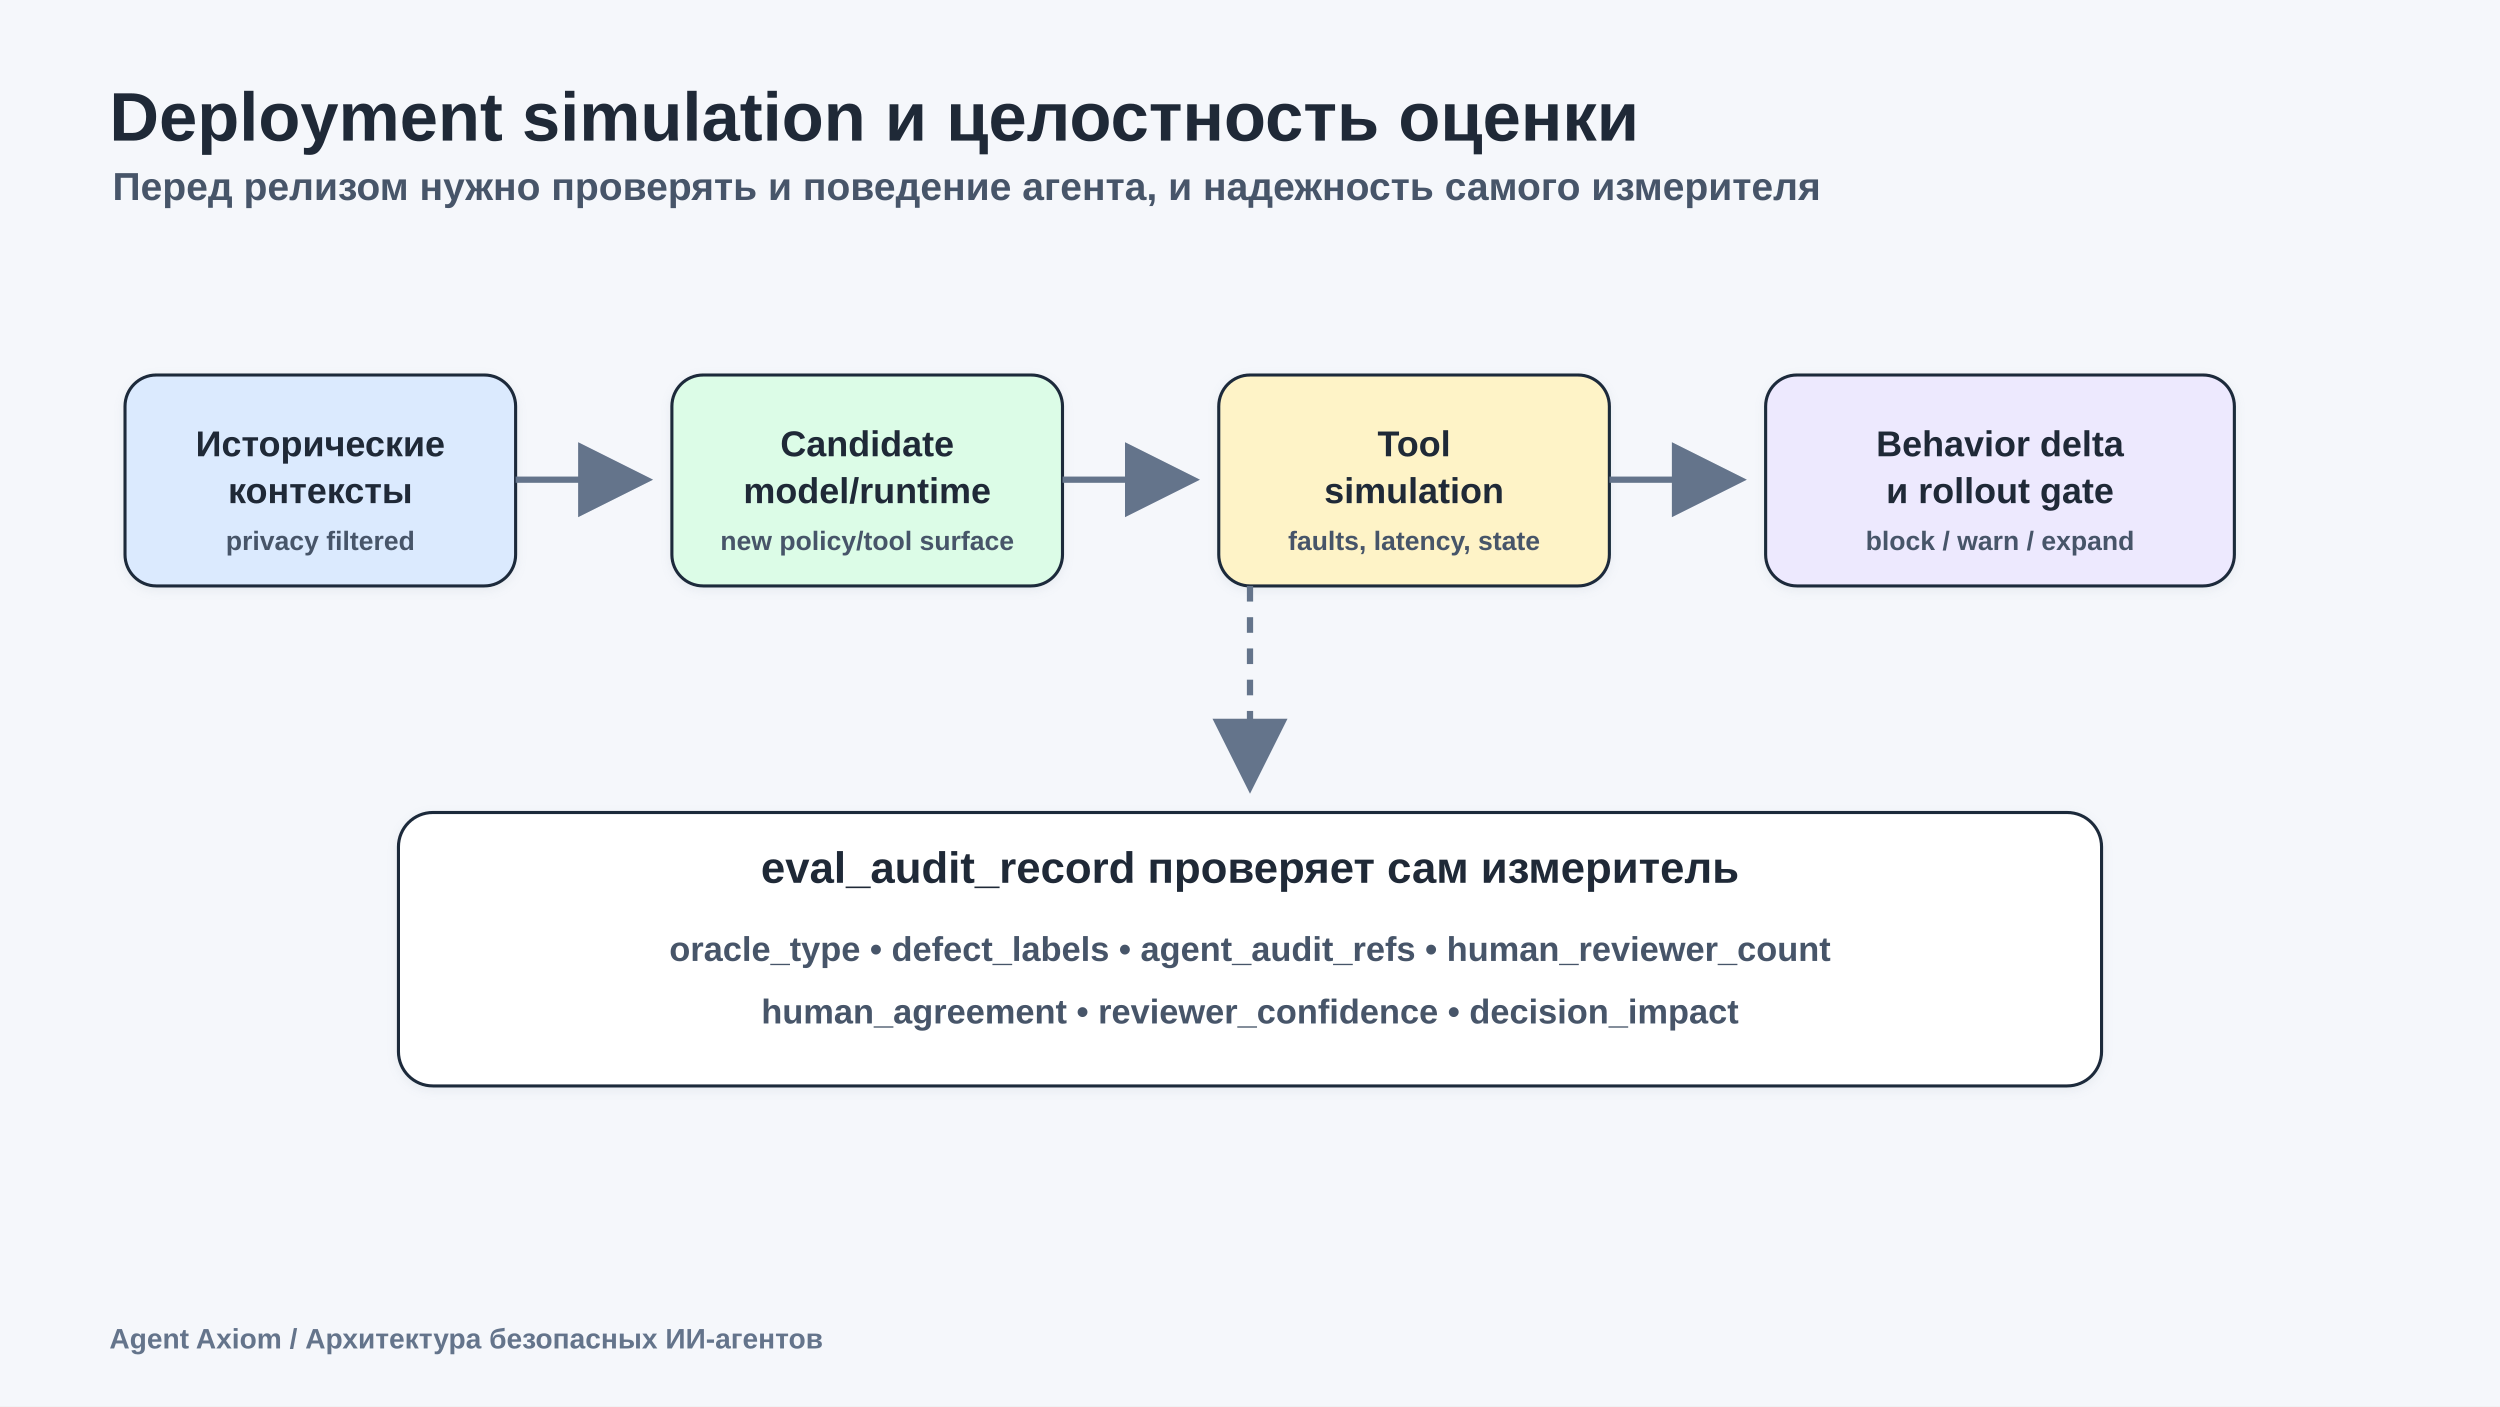
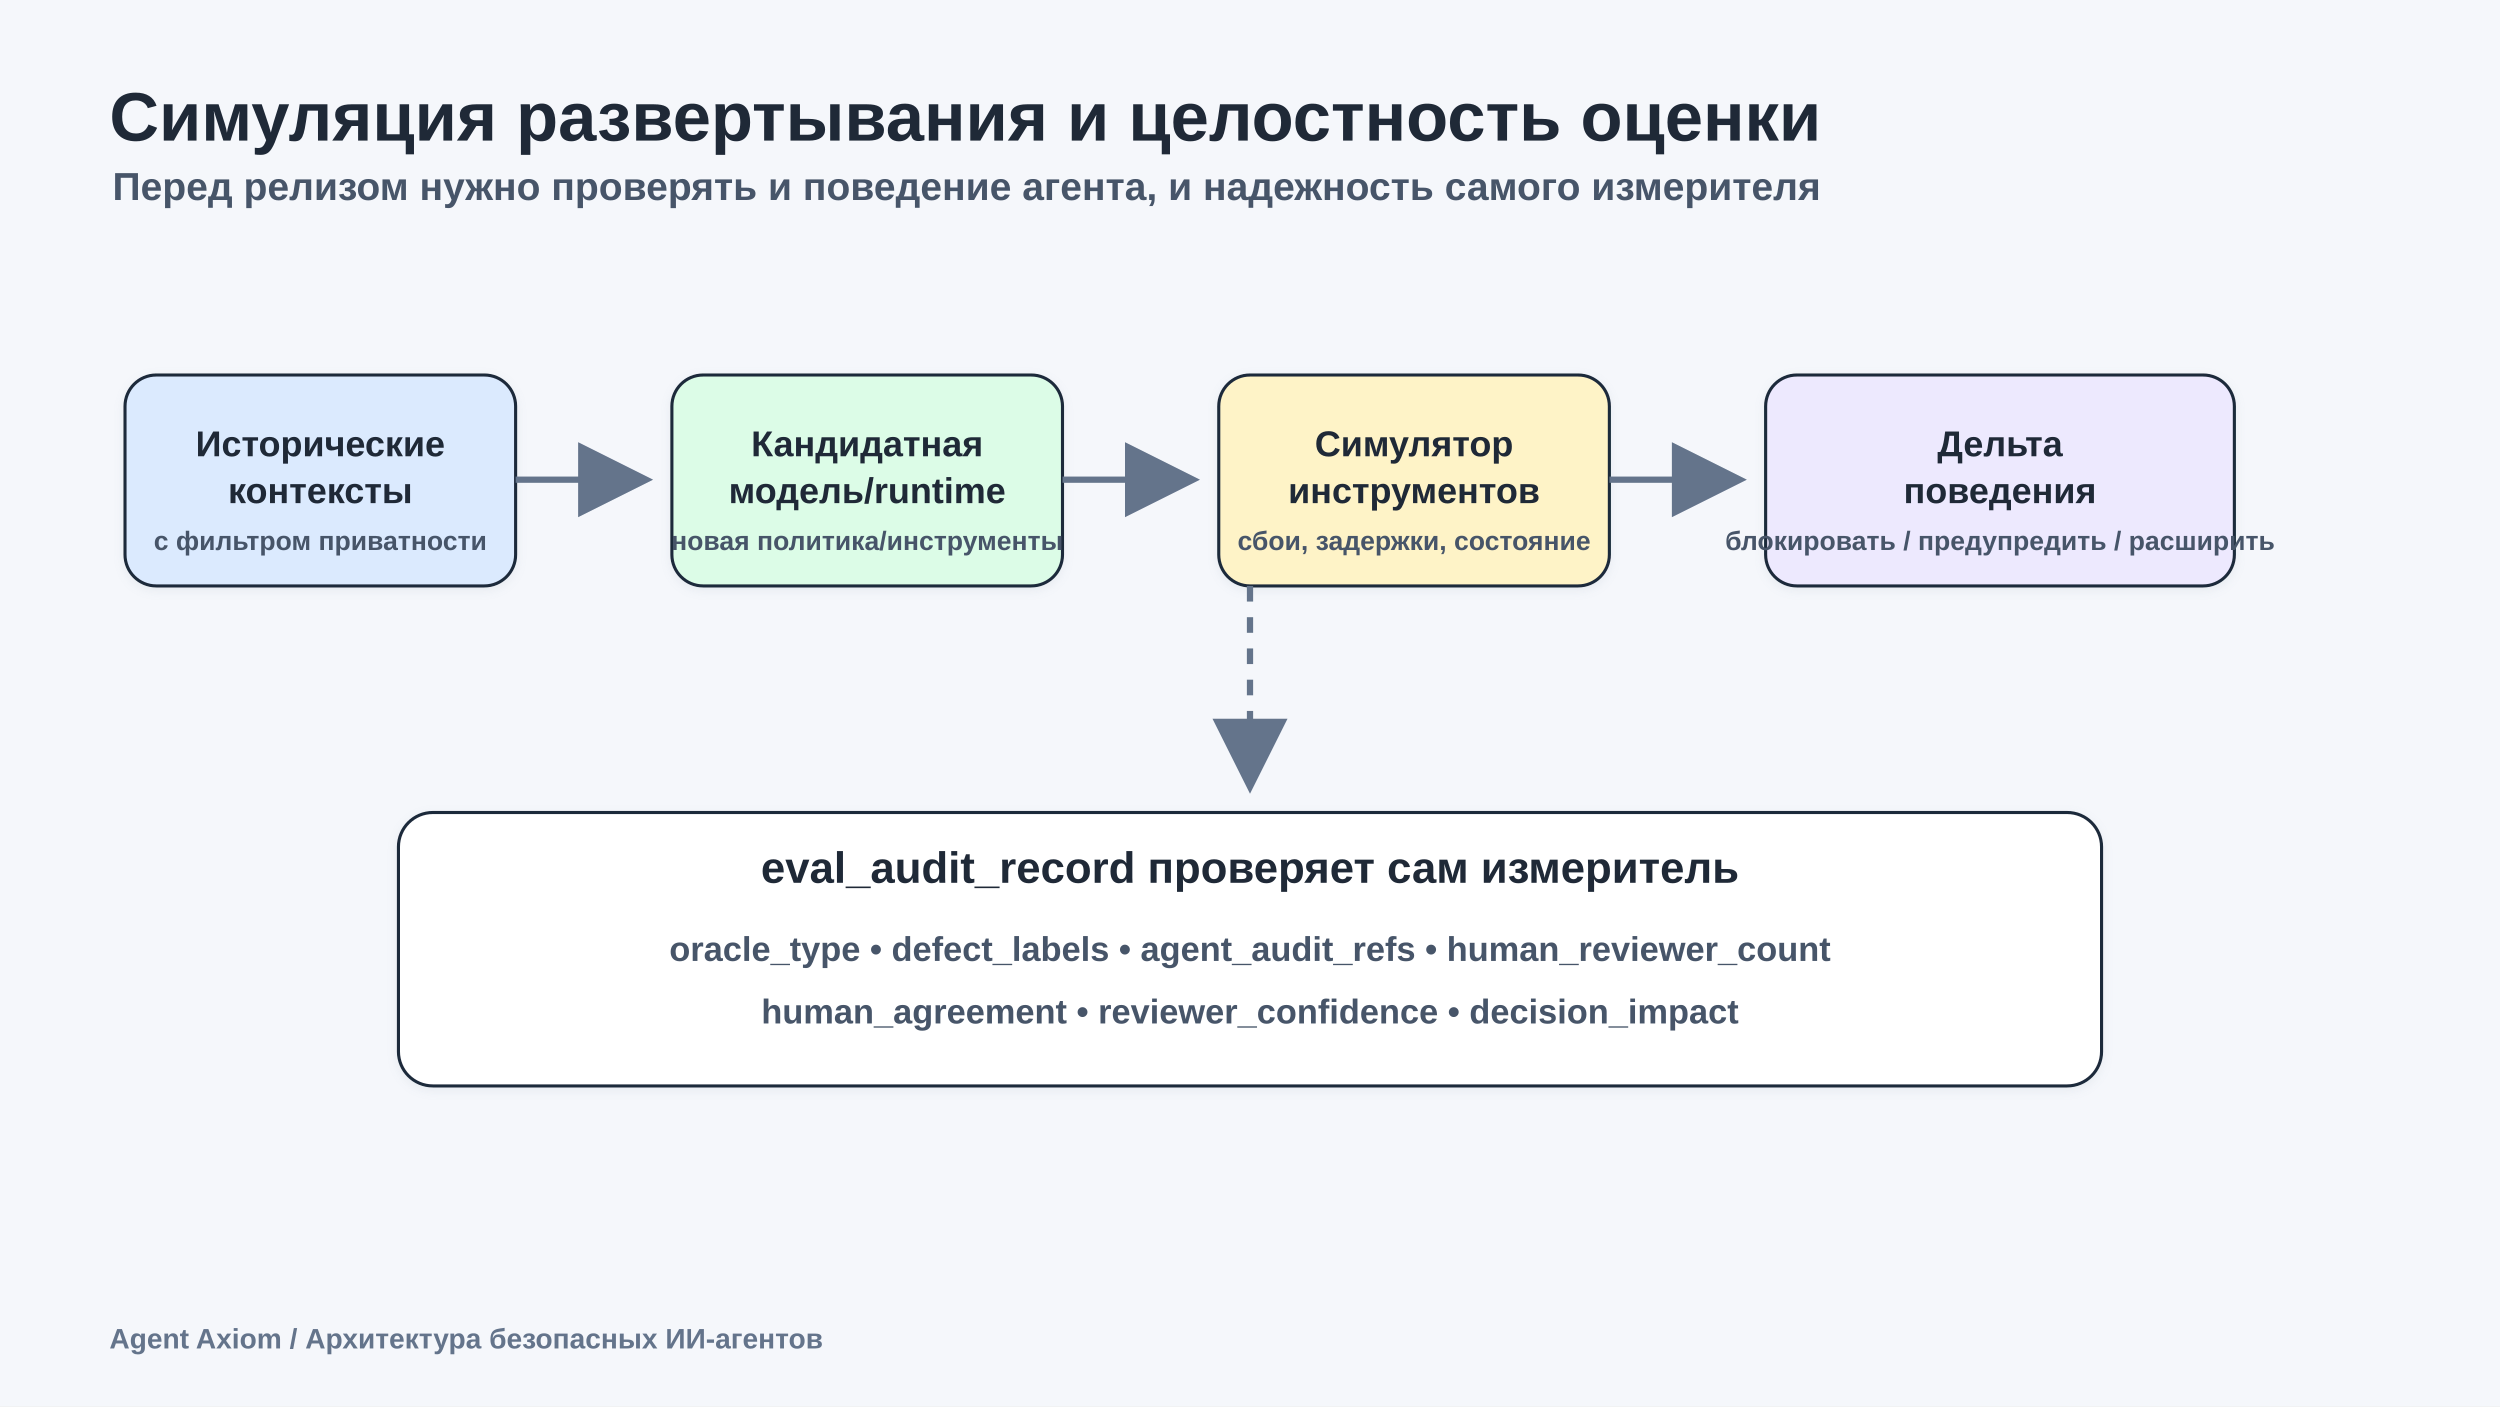
<svg xmlns="http://www.w3.org/2000/svg" width="1600" height="900" viewBox="0 0 1600 900">
  <defs>
    <marker id="arrow" markerWidth="12" markerHeight="12" refX="10" refY="6" orient="auto" markerUnits="strokeWidth">
      <path d="M 0 0 L 12 6 L 0 12 z" fill="#64748b" />
    </marker>
    <filter id="softShadow" x="-20%" y="-20%" width="140%" height="140%">
      <feDropShadow dx="0" dy="2" stdDeviation="3" flood-color="#94a3b8" flood-opacity="0.16" />
    </filter>
  </defs>
  <rect width="1600" height="900" fill="#f5f7fb" />
-   <text x="70" y="90" font-family="-apple-system, BlinkMacSystemFont, 'Segoe UI', Arial, sans-serif" font-size="44" font-weight="800" fill="#1f2937">Deployment simulation и целостность оценки</text>
+   <text x="70" y="90" font-family="-apple-system, BlinkMacSystemFont, 'Segoe UI', Arial, sans-serif" font-size="44" font-weight="800" fill="#1f2937">Симуляция развертывания и целостность оценки</text>
  <text x="72" y="128" font-family="-apple-system, BlinkMacSystemFont, 'Segoe UI', Arial, sans-serif" font-size="25" font-weight="600" fill="#475569">Перед релизом нужно проверять и поведение агента, и надежность самого измерителя</text>
  <rect x="80" y="240" width="250" height="135" rx="20" fill="#dbeafe" stroke="#1e293b" stroke-width="2" filter="url(#softShadow)" />
  <text x="205" y="292" font-family="-apple-system, BlinkMacSystemFont, 'Segoe UI', Arial, sans-serif" font-size="23" font-weight="800" fill="#1f2937" text-anchor="middle">Исторические</text>
  <text x="205" y="322" font-family="-apple-system, BlinkMacSystemFont, 'Segoe UI', Arial, sans-serif" font-size="23" font-weight="800" fill="#1f2937" text-anchor="middle">контексты</text>
-   <text x="205" y="352" font-family="-apple-system, BlinkMacSystemFont, 'Segoe UI', Arial, sans-serif" font-size="17" font-weight="650" fill="#475569" text-anchor="middle">privacy filtered</text>
+   <text x="205" y="352" font-family="-apple-system, BlinkMacSystemFont, 'Segoe UI', Arial, sans-serif" font-size="17" font-weight="650" fill="#475569" text-anchor="middle">с фильтром приватности</text>
  <rect x="430" y="240" width="250" height="135" rx="20" fill="#dcfce7" stroke="#1e293b" stroke-width="2" filter="url(#softShadow)" />
-   <text x="555" y="292" font-family="-apple-system, BlinkMacSystemFont, 'Segoe UI', Arial, sans-serif" font-size="23" font-weight="800" fill="#1f2937" text-anchor="middle">Candidate</text>
-   <text x="555" y="322" font-family="-apple-system, BlinkMacSystemFont, 'Segoe UI', Arial, sans-serif" font-size="23" font-weight="800" fill="#1f2937" text-anchor="middle">model/runtime</text>
-   <text x="555" y="352" font-family="-apple-system, BlinkMacSystemFont, 'Segoe UI', Arial, sans-serif" font-size="17" font-weight="650" fill="#475569" text-anchor="middle">new policy/tool surface</text>
+   <text x="555" y="292" font-family="-apple-system, BlinkMacSystemFont, 'Segoe UI', Arial, sans-serif" font-size="23" font-weight="800" fill="#1f2937" text-anchor="middle">Кандидатная</text>
+   <text x="555" y="322" font-family="-apple-system, BlinkMacSystemFont, 'Segoe UI', Arial, sans-serif" font-size="23" font-weight="800" fill="#1f2937" text-anchor="middle">модель/runtime</text>
+   <text x="555" y="352" font-family="-apple-system, BlinkMacSystemFont, 'Segoe UI', Arial, sans-serif" font-size="17" font-weight="650" fill="#475569" text-anchor="middle">новая политика/инструменты</text>
  <rect x="780" y="240" width="250" height="135" rx="20" fill="#fef3c7" stroke="#1e293b" stroke-width="2" filter="url(#softShadow)" />
-   <text x="905" y="292" font-family="-apple-system, BlinkMacSystemFont, 'Segoe UI', Arial, sans-serif" font-size="23" font-weight="800" fill="#1f2937" text-anchor="middle">Tool</text>
-   <text x="905" y="322" font-family="-apple-system, BlinkMacSystemFont, 'Segoe UI', Arial, sans-serif" font-size="23" font-weight="800" fill="#1f2937" text-anchor="middle">simulation</text>
-   <text x="905" y="352" font-family="-apple-system, BlinkMacSystemFont, 'Segoe UI', Arial, sans-serif" font-size="17" font-weight="650" fill="#475569" text-anchor="middle">faults, latency, state</text>
+   <text x="905" y="292" font-family="-apple-system, BlinkMacSystemFont, 'Segoe UI', Arial, sans-serif" font-size="23" font-weight="800" fill="#1f2937" text-anchor="middle">Симулятор</text>
+   <text x="905" y="322" font-family="-apple-system, BlinkMacSystemFont, 'Segoe UI', Arial, sans-serif" font-size="23" font-weight="800" fill="#1f2937" text-anchor="middle">инструментов</text>
+   <text x="905" y="352" font-family="-apple-system, BlinkMacSystemFont, 'Segoe UI', Arial, sans-serif" font-size="17" font-weight="650" fill="#475569" text-anchor="middle">сбои, задержки, состояние</text>
  <rect x="1130" y="240" width="300" height="135" rx="20" fill="#ede9fe" stroke="#1e293b" stroke-width="2" filter="url(#softShadow)" />
-   <text x="1280" y="292" font-family="-apple-system, BlinkMacSystemFont, 'Segoe UI', Arial, sans-serif" font-size="23" font-weight="800" fill="#1f2937" text-anchor="middle">Behavior delta</text>
-   <text x="1280" y="322" font-family="-apple-system, BlinkMacSystemFont, 'Segoe UI', Arial, sans-serif" font-size="23" font-weight="800" fill="#1f2937" text-anchor="middle">и rollout gate</text>
-   <text x="1280" y="352" font-family="-apple-system, BlinkMacSystemFont, 'Segoe UI', Arial, sans-serif" font-size="17" font-weight="650" fill="#475569" text-anchor="middle">block / warn / expand</text>
+   <text x="1280" y="292" font-family="-apple-system, BlinkMacSystemFont, 'Segoe UI', Arial, sans-serif" font-size="23" font-weight="800" fill="#1f2937" text-anchor="middle">Дельта</text>
+   <text x="1280" y="322" font-family="-apple-system, BlinkMacSystemFont, 'Segoe UI', Arial, sans-serif" font-size="23" font-weight="800" fill="#1f2937" text-anchor="middle">поведения</text>
+   <text x="1280" y="352" font-family="-apple-system, BlinkMacSystemFont, 'Segoe UI', Arial, sans-serif" font-size="17" font-weight="650" fill="#475569" text-anchor="middle">блокировать / предупредить / расширить</text>
  <line x1="330" y1="307" x2="410" y2="307" stroke="#64748b" stroke-width="4" marker-end="url(#arrow)" />
  <line x1="680" y1="307" x2="760" y2="307" stroke="#64748b" stroke-width="4" marker-end="url(#arrow)" />
  <line x1="1030" y1="307" x2="1110" y2="307" stroke="#64748b" stroke-width="4" marker-end="url(#arrow)" />
  <rect x="255" y="520" width="1090" height="175" rx="22" fill="#ffffff" stroke="#1e293b" stroke-width="2" filter="url(#softShadow)" />
  <text x="800" y="565" font-family="-apple-system, BlinkMacSystemFont, 'Segoe UI', Arial, sans-serif" font-size="28" font-weight="800" fill="#1f2937" text-anchor="middle">eval_audit_record проверяет сам измеритель</text>
  <text x="800" y="615" font-family="-apple-system, BlinkMacSystemFont, 'Segoe UI', Arial, sans-serif" font-size="22" font-weight="650" fill="#475569" text-anchor="middle">oracle_type • defect_labels • agent_audit_refs • human_reviewer_count</text>
  <text x="800" y="655" font-family="-apple-system, BlinkMacSystemFont, 'Segoe UI', Arial, sans-serif" font-size="22" font-weight="650" fill="#475569" text-anchor="middle">human_agreement • reviewer_confidence • decision_impact</text>
  <line x1="800" y1="375" x2="800" y2="500" stroke="#64748b" stroke-width="4" stroke-dasharray="10 10" marker-end="url(#arrow)" />
  <text x="70" y="863" font-family="-apple-system, BlinkMacSystemFont, 'Segoe UI', Arial, sans-serif" font-size="18" font-weight="600" fill="#64748b">Agent Axiom / Архитектура безопасных ИИ-агентов</text>
</svg>
